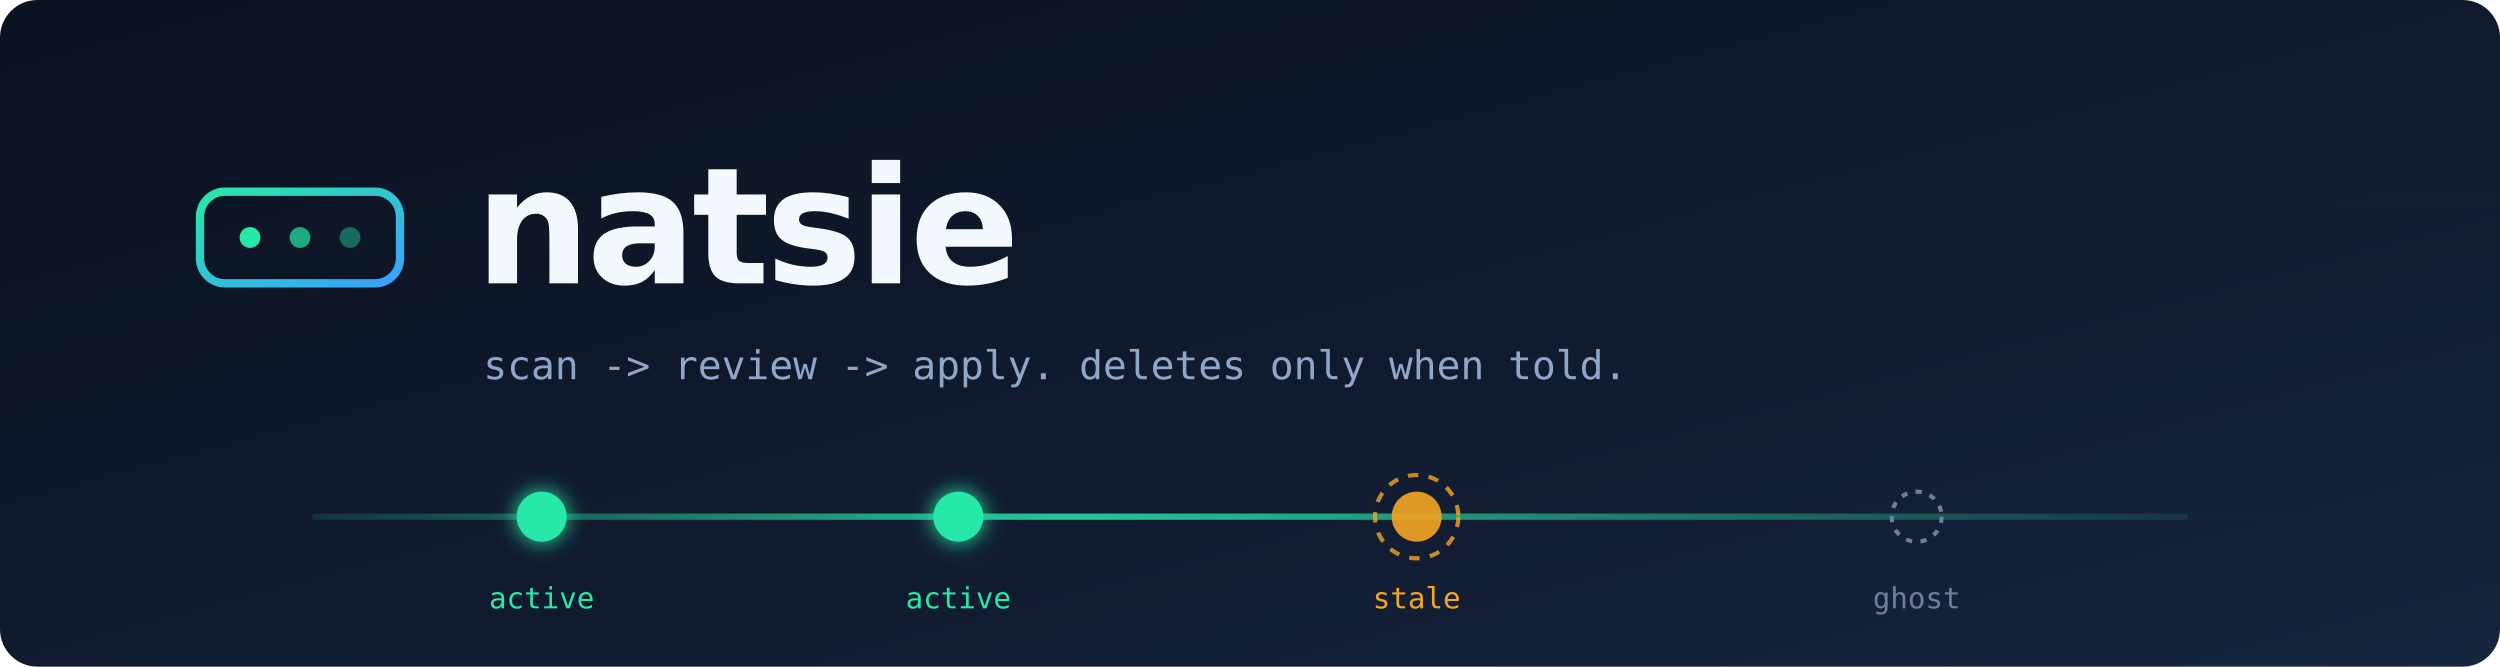
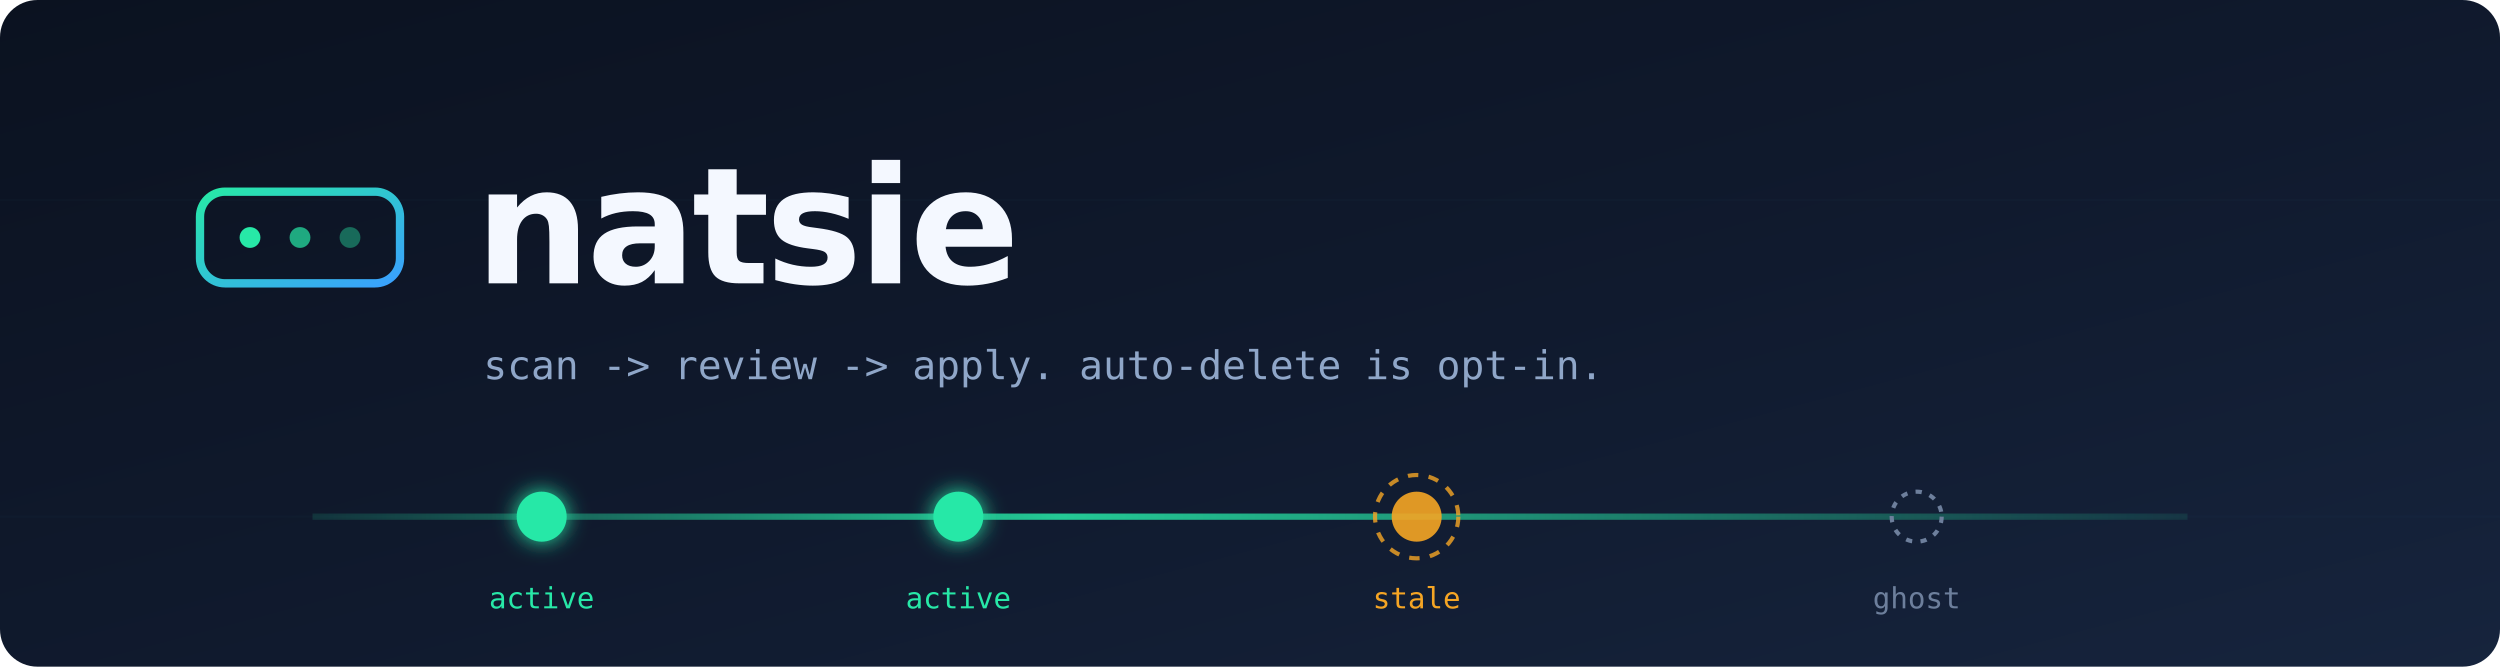
<svg xmlns="http://www.w3.org/2000/svg" viewBox="0 0 1200 320" width="1200" height="320" role="img" aria-label="natsie — a Swiss-army knife for NATS operations">
  <defs>
    <linearGradient id="bg" x1="0" y1="0" x2="1" y2="1">
      <stop offset="0%" stop-color="#0b1220" />
      <stop offset="55%" stop-color="#101a2e" />
      <stop offset="100%" stop-color="#16243d" />
    </linearGradient>
    <linearGradient id="wire" gradientUnits="userSpaceOnUse" x1="150" y1="0" x2="1050" y2="0">
      <stop offset="0%" stop-color="#27e8a7" stop-opacity="0.12" />
      <stop offset="40%" stop-color="#27e8a7" stop-opacity="0.85" />
      <stop offset="100%" stop-color="#27e8a7" stop-opacity="0.1" />
    </linearGradient>
    <linearGradient id="mark" x1="0" y1="0" x2="1" y2="1">
      <stop offset="0%" stop-color="#27e8a7" />
      <stop offset="100%" stop-color="#3aa0ff" />
    </linearGradient>
    <filter id="glow" x="-60%" y="-60%" width="220%" height="220%">
      <feGaussianBlur stdDeviation="5" result="b" />
      <feMerge>
        <feMergeNode in="b" />
        <feMergeNode in="SourceGraphic" />
      </feMerge>
    </filter>
  </defs>
  <rect width="1200" height="320" rx="18" fill="url(#bg)" />
  <g opacity="0.35" stroke="#3aa0ff" stroke-width="1">
    <path d="M0 96 H1200 M0 248 H1200" stroke-opacity="0.05" />
  </g>
  <g transform="translate(96 58)">
    <rect x="0" y="34" width="96" height="44" rx="12" fill="none" stroke="url(#mark)" stroke-width="4" />
    <circle cx="24" cy="56" r="5" fill="#27e8a7" />
    <circle cx="48" cy="56" r="5" fill="#27e8a7" opacity="0.7" />
    <circle cx="72" cy="56" r="5" fill="#27e8a7" opacity="0.4" />
  </g>
  <text x="228" y="136" textLength="222" lengthAdjust="spacingAndGlyphs" font-family="'DejaVu Sans','Helvetica Neue',Helvetica,Arial,sans-serif" font-size="78" font-weight="700" fill="#f4f8ff" letter-spacing="-2">natsie</text>
-   <text x="232" y="182" textLength="392" lengthAdjust="spacingAndGlyphs" font-family="'DejaVu Sans Mono','SF Mono',Menlo,Consolas,monospace" font-size="19" fill="#8fa6c8">scan -&gt; review -&gt; apply. deletes only when told.</text>
+   <text x="232" y="182" textLength="392" lengthAdjust="spacingAndGlyphs" font-family="'DejaVu Sans Mono','SF Mono',Menlo,Consolas,monospace" font-size="19" fill="#8fa6c8">scan -&gt; review -&gt; apply. auto-delete is opt-in.</text>
  <path d="M150 248 H1050" stroke="url(#wire)" stroke-width="3" fill="none" />
  <g filter="url(#glow)">
    <circle cx="260" cy="248" r="12" fill="#27e8a7" />
    <circle cx="460" cy="248" r="12" fill="#27e8a7" />
  </g>
  <text x="260" y="292" text-anchor="middle" textLength="48" lengthAdjust="spacingAndGlyphs" font-family="'DejaVu Sans Mono',Menlo,Consolas,monospace" font-size="14" fill="#27e8a7">active</text>
  <text x="460" y="292" text-anchor="middle" textLength="48" lengthAdjust="spacingAndGlyphs" font-family="'DejaVu Sans Mono',Menlo,Consolas,monospace" font-size="14" fill="#27e8a7">active</text>
  <circle cx="680" cy="248" r="12" fill="#f5a524" opacity="0.9" />
  <circle cx="680" cy="248" r="20" fill="none" stroke="#f5a524" stroke-width="2" stroke-dasharray="5 5" opacity="0.8" />
  <text x="680" y="292" text-anchor="middle" textLength="40" lengthAdjust="spacingAndGlyphs" font-family="'DejaVu Sans Mono',Menlo,Consolas,monospace" font-size="14" fill="#f5a524">stale</text>
  <circle cx="920" cy="248" r="12" fill="none" stroke="#6d7f9c" stroke-width="2" stroke-dasharray="3 4" />
  <text x="920" y="292" text-anchor="middle" textLength="42" lengthAdjust="spacingAndGlyphs" font-family="'DejaVu Sans Mono',Menlo,Consolas,monospace" font-size="14" fill="#6d7f9c">ghost</text>
</svg>
